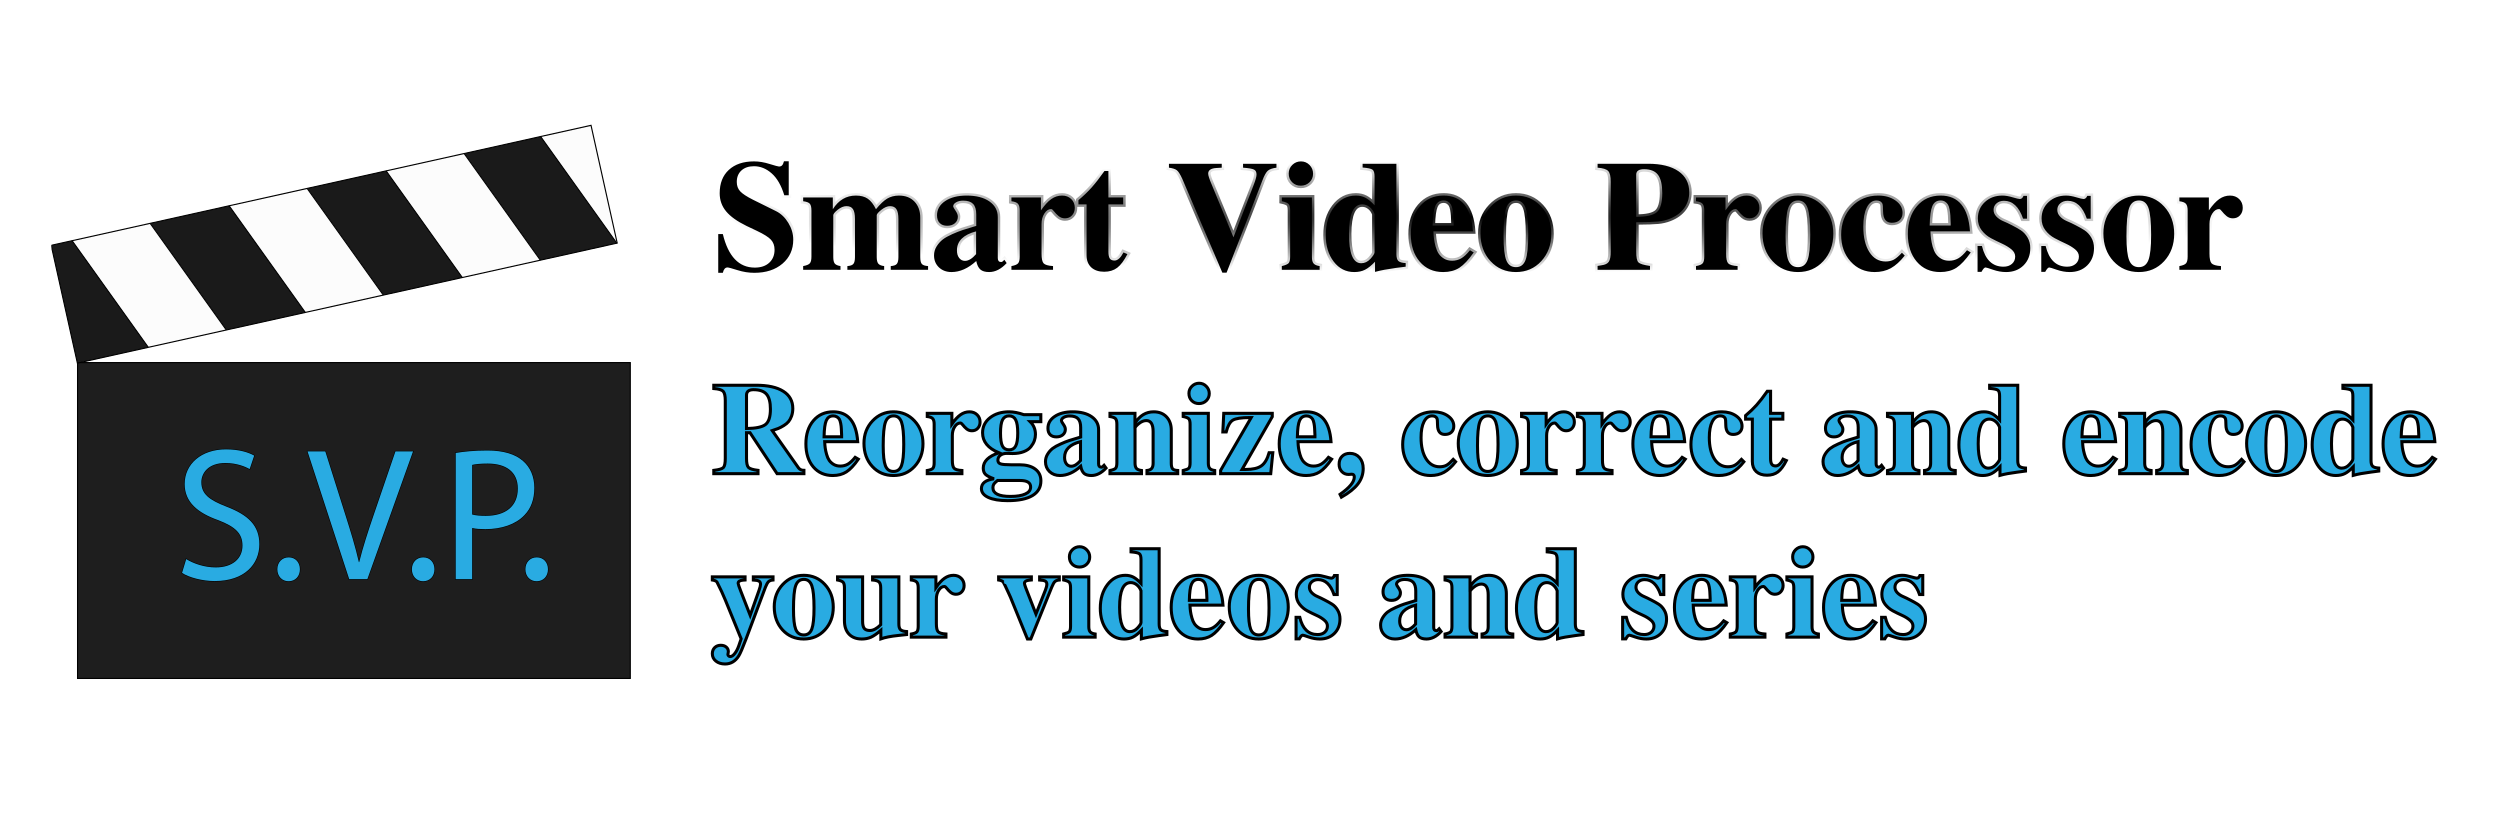
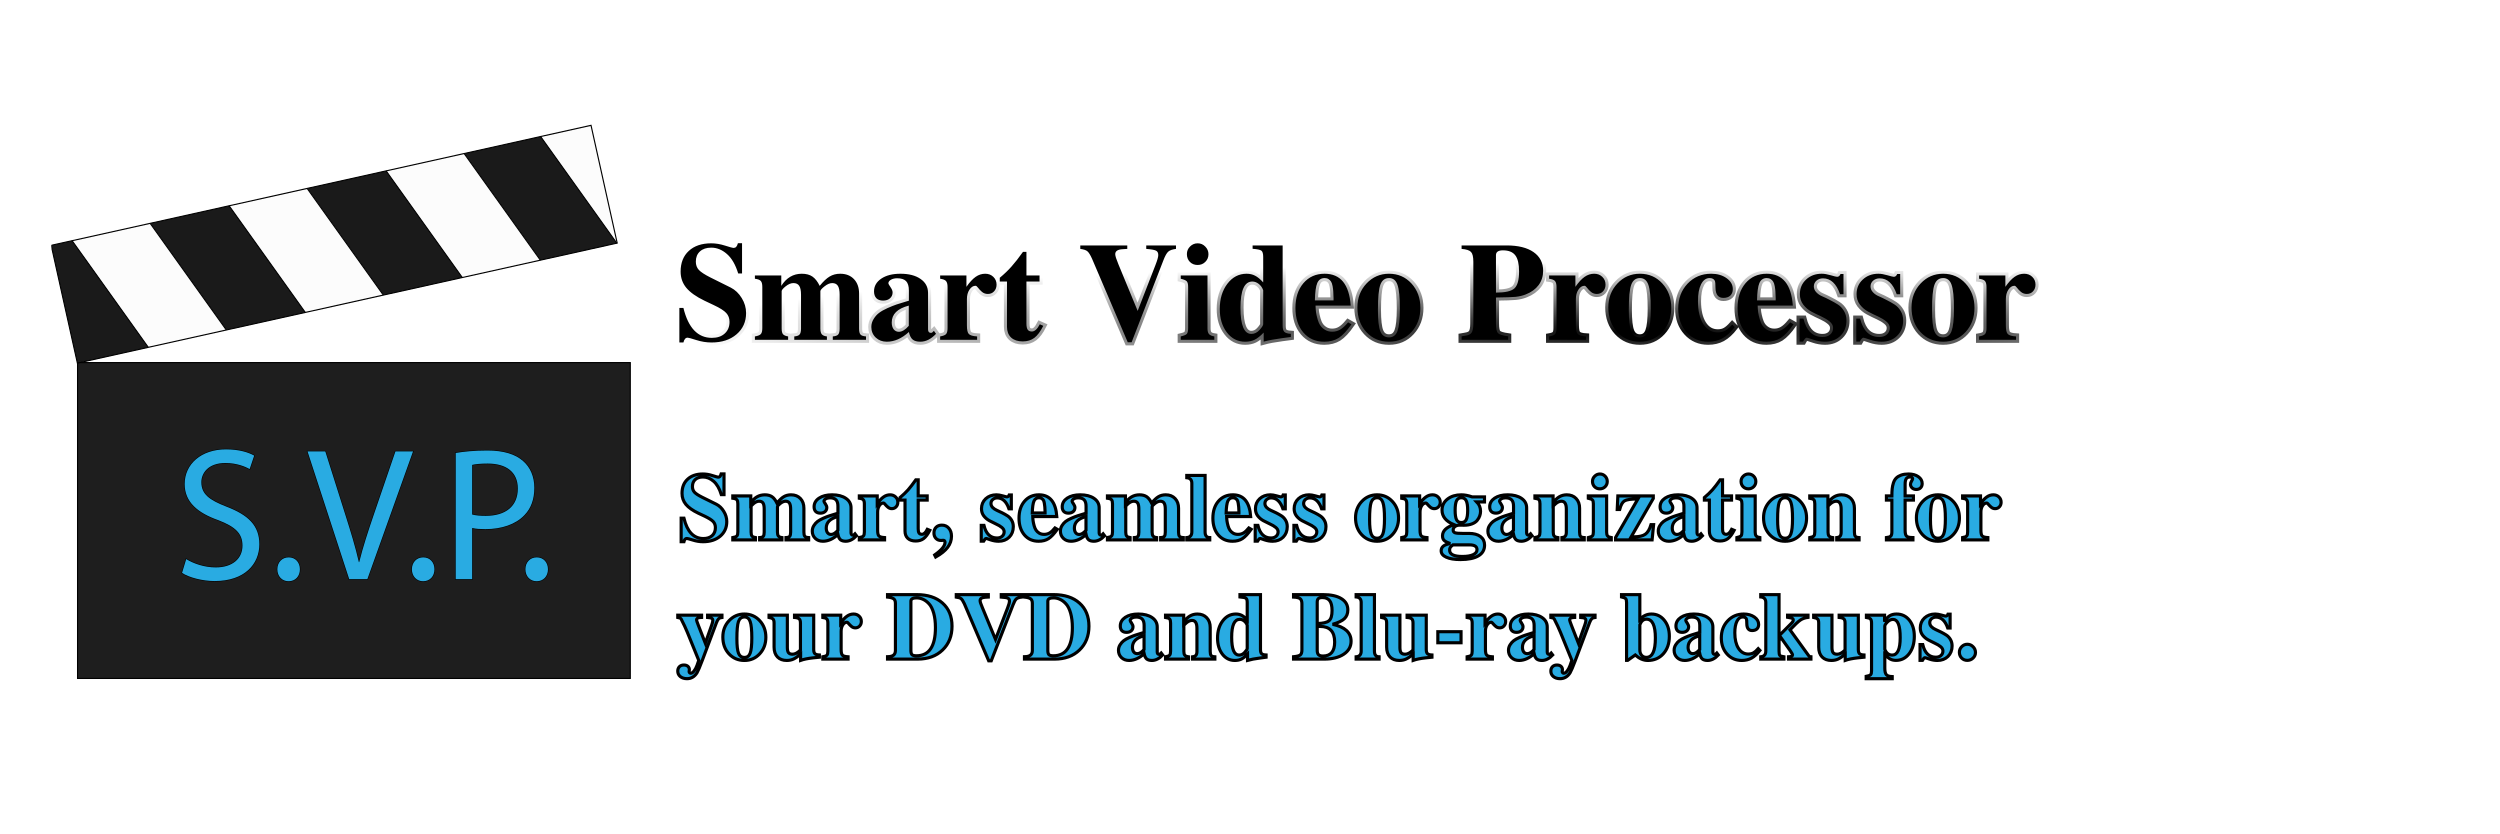
<svg xmlns="http://www.w3.org/2000/svg" xmlns:xlink="http://www.w3.org/1999/xlink" width="720" height="240" viewBox="0 0 190.5 63.5" version="1.1" id="svg1">
  <defs id="defs1">
    <linearGradient id="linearGradient79">
      <stop style="stop-color:#000000;stop-opacity:1;" offset="0" id="stop79" />
      <stop style="stop-color:#000000;stop-opacity:0;" offset="1" id="stop80" />
    </linearGradient>
    <linearGradient id="swatch77">
      <stop style="stop-color:#000000;stop-opacity:1;" offset="0" id="stop78" />
    </linearGradient>
    <linearGradient id="swatch65">
      <stop style="stop-color:#000000;stop-opacity:1;" offset="0" id="stop65" />
    </linearGradient>
    <linearGradient id="linearGradient57">
      <stop style="stop-color:#000000;stop-opacity:1;" offset="0" id="stop58" />
      <stop style="stop-color:#000000;stop-opacity:0;" offset="1" id="stop59" />
    </linearGradient>
    <linearGradient id="linearGradient45">
      <stop style="stop-color:#000000;stop-opacity:1;" offset="0" id="stop46" />
      <stop style="stop-color:#000000;stop-opacity:0;" offset="1" id="stop47" />
    </linearGradient>
    <linearGradient id="linearGradient40">
      <stop style="stop-color:#000000;stop-opacity:1;" offset="0" id="stop40" />
      <stop style="stop-color:#000000;stop-opacity:0;" offset="1" id="stop41" />
    </linearGradient>
    <linearGradient id="swatch31">
      <stop style="stop-color:#000000;stop-opacity:1;" offset="0" id="stop31" />
    </linearGradient>
    <linearGradient id="swatch10">
      <stop style="stop-color:#000000;stop-opacity:1;" offset="0" id="stop10" />
    </linearGradient>
    <rect x="151.5" y="77.5" width="363.5" height="64" id="rect3" />
    <rect x="151.5" y="26" width="323" height="40" id="rect2" />
    <rect x="164.5" y="26.5" width="338" height="61" id="rect1" />
    <clipPath clipPathUnits="userSpaceOnUse" id="clipPath35">
      <path d="M 0,512 H 512 V 0 H 0 Z" transform="translate(-85.04931,-314.1108)" id="path35" />
    </clipPath>
    <clipPath clipPathUnits="userSpaceOnUse" id="clipPath5">
      <path d="M 0,512 H 512 V 0 H 0 Z" transform="translate(-114.7305,-115.7881)" id="path5" />
    </clipPath>
    <clipPath clipPathUnits="userSpaceOnUse" id="clipPath7">
      <path d="M 0,512 H 512 V 0 H 0 Z" transform="translate(-208.3687,-108.457)" id="path7" />
    </clipPath>
    <clipPath clipPathUnits="userSpaceOnUse" id="clipPath9">
      <path d="M 0,512 H 512 V 0 H 0 Z" transform="translate(-277.6787,-110.29)" id="path9" />
    </clipPath>
    <clipPath clipPathUnits="userSpaceOnUse" id="clipPath11">
      <path d="M 0,512 H 512 V 0 H 0 Z" transform="translate(-326.6641,-108.457)" id="path11" />
    </clipPath>
    <clipPath clipPathUnits="userSpaceOnUse" id="clipPath13">
      <path d="M 0,512 H 512 V 0 H 0 Z" transform="translate(-355.3203,-110.29)" id="path13" />
    </clipPath>
    <clipPath clipPathUnits="userSpaceOnUse" id="clipPath15">
      <path d="M 0,512 H 512 V 0 H 0 Z" transform="translate(-426.4648,-108.457)" id="path15" />
    </clipPath>
    <clipPath clipPathUnits="userSpaceOnUse" id="clipPath33">
      <path d="M 0,512 H 512 V 0 H 0 Z" transform="matrix(1.333333,0,0,-1.333333,0,682.6667)" id="path33" />
    </clipPath>
    <clipPath clipPathUnits="userSpaceOnUse" id="clipPath17">
      <path d="M -0.29,509.306 H 497.338 V 300.255 H -0.29 Z" transform="translate(-474.3232,-509.3057)" id="path17" />
    </clipPath>
    <clipPath clipPathUnits="userSpaceOnUse" id="clipPath18">
      <path d="M -0.29,509.306 H 497.338 V 300.255 H -0.29 Z" transform="translate(-496.9805,-405.6895)" id="path18" />
    </clipPath>
    <clipPath clipPathUnits="userSpaceOnUse" id="clipPath19">
      <path d="M -0.29,509.306 H 497.338 V 300.255 H -0.29 Z" transform="translate(-362.8008,-484.5137)" id="path19" />
    </clipPath>
    <clipPath clipPathUnits="userSpaceOnUse" id="clipPath20">
      <path d="M -0.29,509.306 H 497.338 V 300.255 H -0.29 Z" transform="translate(-294.1553,-469.2529)" id="path20" />
    </clipPath>
    <clipPath clipPathUnits="userSpaceOnUse" id="clipPath21">
      <path d="M -0.29,509.306 H 497.338 V 300.255 H -0.29 Z" transform="translate(-224.7515,-453.8267)" id="path21" />
    </clipPath>
    <clipPath clipPathUnits="userSpaceOnUse" id="clipPath22">
      <path d="M -0.29,509.306 H 497.338 V 300.255 H -0.29 Z" transform="translate(-223.0986,-344.7979)" id="path22" />
    </clipPath>
    <clipPath clipPathUnits="userSpaceOnUse" id="clipPath23">
      <path d="M -0.29,509.306 H 497.338 V 300.255 H -0.29 Z" transform="translate(-86.71581,-423.1265)" id="path23" />
    </clipPath>
    <clipPath clipPathUnits="userSpaceOnUse" id="clipPath24">
      <path d="M -0.29,509.306 H 497.338 V 300.255 H -0.29 Z" transform="translate(-85.04931,-314.1108)" id="path24" />
    </clipPath>
    <clipPath clipPathUnits="userSpaceOnUse" id="clipPath35-5">
      <path d="M 0,512 H 512 V 0 H 0 Z" transform="translate(-85.04931,-314.1108)" id="path35-6" />
    </clipPath>
    <radialGradient xlink:href="#linearGradient40" id="radialGradient41" cx="308.364" cy="44.832" fx="308.364" fy="44.832" r="155.424" gradientTransform="matrix(1,0,0,0.07319357,0,41.55061)" gradientUnits="userSpaceOnUse" />
    <linearGradient xlink:href="#swatch65" id="linearGradient65" x1="151.404" y1="108.868" x2="497.315" y2="108.868" gradientUnits="userSpaceOnUse" />
    <linearGradient xlink:href="#linearGradient79" id="linearGradient80" x1="151.404" y1="108.868" x2="497.315" y2="108.868" gradientUnits="userSpaceOnUse" />
  </defs>
  <g id="layer1">
    <path id="path2" d="M 48.027,51.697 H 5.91 V 27.63 H 48.027 Z" style="fill:#1e1e1e;fill-opacity:1;fill-rule:nonzero;stroke:#000000;stroke-width:0.087;stroke-linecap:butt;stroke-linejoin:miter;stroke-miterlimit:10;stroke-dasharray:none;stroke-opacity:1" />
    <path id="path3" d="m 13.871,43.655 c 0.52,0.346 1.545,0.621 2.484,0.621 2.295,0 3.407,-1.299 3.407,-2.801 0,-1.43 -0.838,-2.224 -2.483,-2.859 -1.344,-0.52 -1.936,-0.968 -1.936,-1.878 0,-0.664 0.506,-1.458 1.834,-1.458 0.881,0 1.531,0.289 1.848,0.462 l 0.346,-1.025 c -0.433,-0.246 -1.155,-0.476 -2.151,-0.476 -1.892,0 -3.148,1.126 -3.148,2.643 0,1.371 0.982,2.195 2.571,2.757 1.314,0.506 1.834,1.026 1.834,1.935 0,0.982 -0.752,1.661 -2.036,1.661 -0.866,0 -1.69,-0.288 -2.253,-0.635 z m 8.115,0.635 c 0.534,0 0.866,-0.389 0.866,-0.909 0,-0.534 -0.346,-0.91 -0.852,-0.91 -0.505,0 -0.866,0.376 -0.866,0.91 0,0.52 0.347,0.909 0.852,0.909 z m 6.008,-0.158 3.48,-9.733 h -1.343 l -1.646,4.809 c -0.433,1.271 -0.837,2.497 -1.112,3.624 h -0.028 c -0.26,-1.141 -0.621,-2.325 -1.04,-3.639 l -1.516,-4.794 h -1.357 l 3.177,9.733 z m 4.245,0.158 c 0.534,0 0.866,-0.389 0.866,-0.909 0,-0.534 -0.346,-0.91 -0.852,-0.91 -0.505,0 -0.866,0.376 -0.866,0.91 0,0.52 0.347,0.909 0.852,0.909 z m 2.484,-0.158 h 1.256 v -3.899 c 0.288,0.072 0.635,0.086 1.011,0.086 1.227,0 2.311,-0.361 2.975,-1.068 0.491,-0.505 0.751,-1.198 0.751,-2.079 0,-0.866 -0.318,-1.574 -0.852,-2.036 -0.578,-0.52 -1.487,-0.808 -2.729,-0.808 -1.011,0 -1.805,0.086 -2.411,0.188 z m 1.256,-8.707 c 0.216,-0.058 0.635,-0.102 1.183,-0.102 1.386,0 2.296,0.621 2.296,1.906 0,1.343 -0.924,2.079 -2.441,2.079 -0.418,0 -0.765,-0.028 -1.039,-0.101 z m 4.909,8.865 c 0.534,0 0.866,-0.389 0.866,-0.909 0,-0.534 -0.346,-0.91 -0.852,-0.91 -0.505,0 -0.866,0.376 -0.866,0.91 0,0.52 0.347,0.909 0.852,0.909 z m 0,0" style="fill:#000000;fill-opacity:1;fill-rule:nonzero;stroke:none;stroke-width:0.087" aria-label="S.V.P." />
    <path id="path4" d="m 0,0 c 5.998,-3.998 17.828,-7.164 28.658,-7.164 26.492,0 39.321,14.995 39.321,32.323 0,16.495 -9.663,25.659 -28.658,32.99 -15.495,5.998 -22.326,11.164 -22.326,21.661 0,7.665 5.831,16.828 21.16,16.828 10.164,0 17.661,-3.332 21.327,-5.331 l 3.999,11.829 c -4.999,2.833 -13.33,5.499 -24.826,5.499 -21.827,0 -36.322,-12.996 -36.322,-30.491 0,-15.829 11.33,-25.327 29.657,-31.825 15.162,-5.831 21.16,-11.829 21.16,-22.326 0,-11.33 -8.664,-19.161 -23.492,-19.161 -9.997,0 -19.494,3.332 -25.992,7.331 z" style="fill:none;stroke:#000000;stroke-width:1;stroke-linecap:butt;stroke-linejoin:miter;stroke-miterlimit:10;stroke-dasharray:none;stroke-opacity:1" transform="matrix(0.08666706,0,0,-0.08666706,13.8706,43.65513)" clip-path="url(#clipPath5)" />
    <path id="path6" d="m 0,0 c 6.165,0 9.997,4.499 9.997,10.497 0,6.165 -3.999,10.497 -9.83,10.497 -5.832,0 -9.998,-4.332 -9.998,-10.497 C -9.831,4.499 -5.832,0 0,0 Z" style="fill:none;stroke:#000000;stroke-width:1;stroke-linecap:butt;stroke-linejoin:miter;stroke-miterlimit:10;stroke-dasharray:none;stroke-opacity:1" transform="matrix(0.08666706,0,0,-0.08666706,21.98595,44.29049)" clip-path="url(#clipPath7)" />
    <path id="path8" d="M 0,0 40.154,112.3 H 24.659 L 5.665,56.816 C 0.666,42.154 -3.999,27.991 -7.164,14.995 h -0.334 c -2.999,13.163 -7.164,26.826 -11.996,41.988 L -36.989,112.3 H -52.651 L -15.995,0 Z" style="fill:none;stroke:#000000;stroke-width:1;stroke-linecap:butt;stroke-linejoin:miter;stroke-miterlimit:10;stroke-dasharray:none;stroke-opacity:1" transform="matrix(0.08666706,0,0,-0.08666706,27.99285,44.13163)" clip-path="url(#clipPath9)" />
    <path id="path10" d="m 0,0 c 6.165,0 9.997,4.499 9.997,10.497 0,6.165 -3.999,10.497 -9.83,10.497 -5.832,0 -9.997,-4.332 -9.997,-10.497 C -9.83,4.499 -5.831,0 0,0 Z" style="fill:none;stroke:#000000;stroke-width:1;stroke-linecap:butt;stroke-linejoin:miter;stroke-miterlimit:10;stroke-dasharray:none;stroke-opacity:1" transform="matrix(0.08666706,0,0,-0.08666706,32.23827,44.29049)" clip-path="url(#clipPath11)" />
    <path id="path12" d="m 0,0 h 14.495 v 44.986 c 3.333,-0.833 7.331,-0.999 11.663,-0.999 14.163,0 26.659,4.165 34.323,12.329 5.665,5.832 8.665,13.83 8.665,23.994 0,9.997 -3.666,18.161 -9.831,23.493 -6.665,5.998 -17.161,9.33 -31.49,9.33 -11.663,0 -20.827,-1 -27.825,-2.166 z m 14.495,100.47 c 2.5,0.667 7.331,1.167 13.663,1.167 15.995,0 26.492,-7.165 26.492,-21.994 0,-15.496 -10.664,-23.993 -28.158,-23.993 -4.832,0 -8.831,0.333 -11.997,1.166 z" style="fill:none;stroke:#000000;stroke-width:1;stroke-linecap:butt;stroke-linejoin:miter;stroke-miterlimit:10;stroke-dasharray:none;stroke-opacity:1" transform="matrix(0.08666706,0,0,-0.08666706,34.72181,44.13163)" clip-path="url(#clipPath13)" />
    <path id="path14" d="m 0,0 c 6.165,0 9.997,4.499 9.997,10.497 0,6.165 -3.999,10.497 -9.83,10.497 -5.832,0 -9.997,-4.332 -9.997,-10.497 C -9.83,4.499 -5.831,0 0,0 Z" style="fill:none;stroke:#000000;stroke-width:1;stroke-linecap:butt;stroke-linejoin:miter;stroke-miterlimit:10;stroke-dasharray:none;stroke-opacity:1" transform="matrix(0.08666706,0,0,-0.08666706,40.8877,44.29049)" clip-path="url(#clipPath15)" />
    <path id="path16" d="m 13.871,43.655 c 0.52,0.346 1.545,0.621 2.484,0.621 2.295,0 3.407,-1.299 3.407,-2.801 0,-1.43 -0.838,-2.224 -2.483,-2.859 -1.344,-0.52 -1.936,-0.968 -1.936,-1.878 0,-0.664 0.506,-1.458 1.834,-1.458 0.881,0 1.531,0.289 1.848,0.462 l 0.346,-1.025 c -0.433,-0.246 -1.155,-0.476 -2.151,-0.476 -1.892,0 -3.148,1.126 -3.148,2.643 0,1.371 0.982,2.195 2.571,2.757 1.314,0.506 1.834,1.026 1.834,1.935 0,0.982 -0.752,1.661 -2.036,1.661 -0.866,0 -1.69,-0.288 -2.253,-0.635 z m 8.115,0.635 c 0.534,0 0.866,-0.389 0.866,-0.909 0,-0.534 -0.346,-0.91 -0.852,-0.91 -0.505,0 -0.866,0.376 -0.866,0.91 0,0.52 0.347,0.909 0.852,0.909 z m 6.008,-0.158 3.48,-9.733 h -1.343 l -1.646,4.809 c -0.433,1.271 -0.837,2.497 -1.112,3.624 h -0.028 c -0.26,-1.141 -0.621,-2.325 -1.04,-3.639 l -1.516,-4.794 h -1.357 l 3.177,9.733 z m 4.245,0.158 c 0.534,0 0.866,-0.389 0.866,-0.909 0,-0.534 -0.346,-0.91 -0.852,-0.91 -0.505,0 -0.866,0.376 -0.866,0.91 0,0.52 0.347,0.909 0.852,0.909 z m 2.484,-0.158 h 1.256 v -3.899 c 0.288,0.072 0.635,0.086 1.011,0.086 1.227,0 2.311,-0.361 2.975,-1.068 0.491,-0.505 0.751,-1.198 0.751,-2.079 0,-0.866 -0.318,-1.574 -0.852,-2.036 -0.578,-0.52 -1.487,-0.808 -2.729,-0.808 -1.011,0 -1.805,0.086 -2.411,0.188 z m 1.256,-8.707 c 0.216,-0.058 0.635,-0.102 1.183,-0.102 1.386,0 2.296,0.621 2.296,1.906 0,1.343 -0.924,2.079 -2.441,2.079 -0.418,0 -0.765,-0.028 -1.039,-0.101 z m 4.909,8.865 c 0.534,0 0.866,-0.389 0.866,-0.909 0,-0.534 -0.346,-0.91 -0.852,-0.91 -0.505,0 -0.866,0.376 -0.866,0.91 0,0.52 0.347,0.909 0.852,0.909 z m 0,0" style="fill:#29abe2;fill-opacity:1;fill-rule:nonzero;stroke:none;stroke-width:0.087" aria-label="S.V.P." />
    <g id="g32" clip-path="url(#clipPath33)" transform="matrix(0.06500029,0,0,0.06500029,3.927249,9.316609)">
      <path d="m 0,0 23.015,-103.534 -0.358,-0.082 -66.979,93.768 z" style="fill:#fcfcfc;fill-opacity:1;fill-rule:nonzero;stroke:none" transform="matrix(1.333333,0,0,-1.333333,632.4309,3.5924)" clip-path="url(#clipPath17)" id="path25" />
      <path d="m 0,0 -67.2,-14.944 -66.98,93.768 67.201,14.944 z" style="fill:#1a1a1a;fill-opacity:1;fill-rule:nonzero;stroke:none" transform="matrix(1.333333,0,0,-1.333333,662.6407,141.7473)" clip-path="url(#clipPath18)" id="path26" />
      <path d="m 0,0 66.979,-93.769 -68.646,-15.26 -66.979,93.768 z" style="fill:#fcfcfc;fill-opacity:1;fill-rule:nonzero;stroke:none" transform="matrix(1.333333,0,0,-1.333333,483.7344,36.6484)" clip-path="url(#clipPath19)" id="path27" />
      <path d="m 0,0 66.979,-93.769 -69.404,-15.425 -66.979,93.768 z" style="fill:#1a1a1a;fill-opacity:1;fill-rule:nonzero;stroke:none" transform="matrix(1.333333,0,0,-1.333333,392.2071,56.99613)" clip-path="url(#clipPath20)" id="path28" />
      <path d="m 0,0 66.979,-93.768 -68.632,-15.261 -66.979,93.768 z" style="fill:#fcfcfc;fill-opacity:1;fill-rule:nonzero;stroke:none" transform="matrix(1.333333,0,0,-1.333333,299.6687,77.5644)" clip-path="url(#clipPath21)" id="path29" />
      <path d="m 0,0 -69.417,-15.426 -66.966,93.755 69.404,15.439 z" style="fill:#1a1a1a;fill-opacity:1;fill-rule:nonzero;stroke:none" transform="matrix(1.333333,0,0,-1.333333,297.4648,222.9361)" clip-path="url(#clipPath22)" id="path30" />
      <path d="m 0,0 66.965,-93.755 -68.632,-15.261 -66.979,93.755 z" style="fill:#fcfcfc;fill-opacity:1;fill-rule:nonzero;stroke:none" transform="matrix(1.333333,0,0,-1.333333,115.6211,118.498)" clip-path="url(#clipPath23)" id="path31" />
      <path d="m 0,0 -62.324,-13.856 -23.015,103.534 18.36,4.077 z" style="fill:#1a1a1a;fill-opacity:1;fill-rule:nonzero;stroke:none" transform="matrix(1.333333,0,0,-1.333333,113.3991,263.8523)" clip-path="url(#clipPath24)" id="path32" />
    </g>
    <path id="path34" d="m 0,0 -62.324,-13.856 -23.015,103.534 18.36,4.077 68.646,15.261 69.403,15.439 68.632,15.261 69.404,15.426 68.645,15.261 67.201,14.944 44.322,9.848 23.015,-103.534 -0.358,-0.082 -67.2,-14.945 L 276.084,61.374 206.681,45.948 138.049,30.687 68.632,15.261 Z" style="fill:none;stroke:#000000;stroke-width:1;stroke-linecap:butt;stroke-linejoin:miter;stroke-miterlimit:10;stroke-dasharray:none;stroke-opacity:1" transform="matrix(0.08666706,0,0,-0.08666706,11.29822,26.46708)" clip-path="url(#clipPath35-5)" />
    <path id="path36" d="m 23.406,14.358 5.805,8.127" style="fill:none;stroke:#000000;stroke-width:0.087;stroke-linecap:butt;stroke-linejoin:miter;stroke-miterlimit:10;stroke-dasharray:none;stroke-opacity:1" />
    <path id="path37" d="M 23.263,23.808 17.458,15.681" style="fill:none;stroke:#000000;stroke-width:0.087;stroke-linecap:butt;stroke-linejoin:miter;stroke-miterlimit:10;stroke-dasharray:none;stroke-opacity:1" />
    <path id="path38" d="M 35.37,11.699 41.175,19.825" style="fill:none;stroke:#000000;stroke-width:0.087;stroke-linecap:butt;stroke-linejoin:miter;stroke-miterlimit:10;stroke-dasharray:none;stroke-opacity:1" />
    <path id="path39" d="M 35.226,21.148 29.421,13.021" style="fill:none;stroke:#000000;stroke-width:0.087;stroke-linecap:butt;stroke-linejoin:miter;stroke-miterlimit:10;stroke-dasharray:none;stroke-opacity:1" />
    <path id="path40" d="M 46.999,18.53 41.194,10.404" style="fill:none;stroke:#000000;stroke-width:0.087;stroke-linecap:butt;stroke-linejoin:miter;stroke-miterlimit:10;stroke-dasharray:none;stroke-opacity:1" />
    <path id="path41" d="m 11.443,17.019 5.804,8.125" style="fill:none;stroke:#000000;stroke-width:0.087;stroke-linecap:butt;stroke-linejoin:miter;stroke-miterlimit:10;stroke-dasharray:none;stroke-opacity:1" />
    <path id="path42" d="M 11.298,26.467 5.493,18.342" style="fill:none;stroke:#000000;stroke-width:0.087;stroke-linecap:butt;stroke-linejoin:miter;stroke-miterlimit:10;stroke-dasharray:none;stroke-opacity:1" />
    <text xml:space="preserve" transform="scale(0.2645833)" id="text1" style="text-align:start;writing-mode:lr-tb;direction:ltr;white-space:pre;shape-inside:url(#rect1);display:inline;fill:#000000" />
-     <text xml:space="preserve" transform="matrix(0.3737168,0,0,0.3737168,-2.425936,-0.2182278)" id="text2" style="font-style:normal;font-variant:normal;font-weight:bold;font-stretch:normal;font-size:32px;font-family:FreeSerif;-inkscape-font-specification:'FreeSerif Bold';text-align:start;writing-mode:lr-tb;direction:ltr;white-space:pre;shape-inside:url(#rect2);display:inline;fill:#000000;fill-opacity:1;stroke:url(#radialGradient41);stroke-width:1.002;stroke-dasharray:none;stroke-opacity:1">
-       <tspan x="151.5" y="55.6" id="tspan3">Smart Video Processor</tspan>
+     <text xml:space="preserve" transform="matrix(0.4695509,0,0,0.4695509,-19.84627,4.270643)" id="text2" style="font-style:normal;font-variant:normal;font-weight:bold;font-stretch:normal;font-size:22.655px;font-family:FreeSerif;-inkscape-font-specification:'FreeSerif Bold';text-align:start;writing-mode:lr-tb;direction:ltr;white-space:pre;shape-inside:url(#rect2);display:inline;fill:#000000;fill-opacity:1;stroke:url(#radialGradient41);stroke-width:1.002;stroke-dasharray:none;stroke-opacity:1">
+       <tspan x="151.5" y="46.045" id="tspan1">Smart Video Processor</tspan>
    </text>
-     <text xml:space="preserve" transform="matrix(0.3737168,0,0,0.3737168,-2.425936,-2.086812)" id="text3" style="font-style:normal;font-variant:normal;font-weight:bold;font-stretch:normal;font-size:26.667px;font-family:FreeSerif;-inkscape-font-specification:'FreeSerif Bold';text-align:start;writing-mode:lr-tb;direction:ltr;white-space:pre;shape-inside:url(#rect3);display:inline;fill:#29abe2;fill-opacity:1;stroke:#000000;stroke-width:0.624;stroke-dasharray:none;stroke-opacity:1">
-       <tspan x="151.5" y="102.167" id="tspan5">Reorganize, correct and encode </tspan>
-       <tspan x="151.5" y="135.5" id="tspan6">your videos and series</tspan>
+     <text xml:space="preserve" transform="matrix(0.3848829,0,0,0.3848829,-6.730579,4.88267)" id="text3" style="font-style:normal;font-variant:normal;font-weight:bold;font-stretch:normal;font-size:18.879px;font-family:FreeSerif;-inkscape-font-specification:'FreeSerif Bold';text-align:start;writing-mode:lr-tb;direction:ltr;white-space:pre;shape-inside:url(#rect3);display:inline;fill:#29abe2;fill-opacity:1;stroke:#000000;stroke-width:0.624;stroke-dasharray:none;stroke-opacity:1">
+       <tspan x="151.5" y="94.204" id="tspan2">Smart, seamless organization for </tspan>
+       <tspan x="151.5" y="117.803" id="tspan3">your DVD and Blu-ray backups.</tspan>
    </text>
  </g>
</svg>
